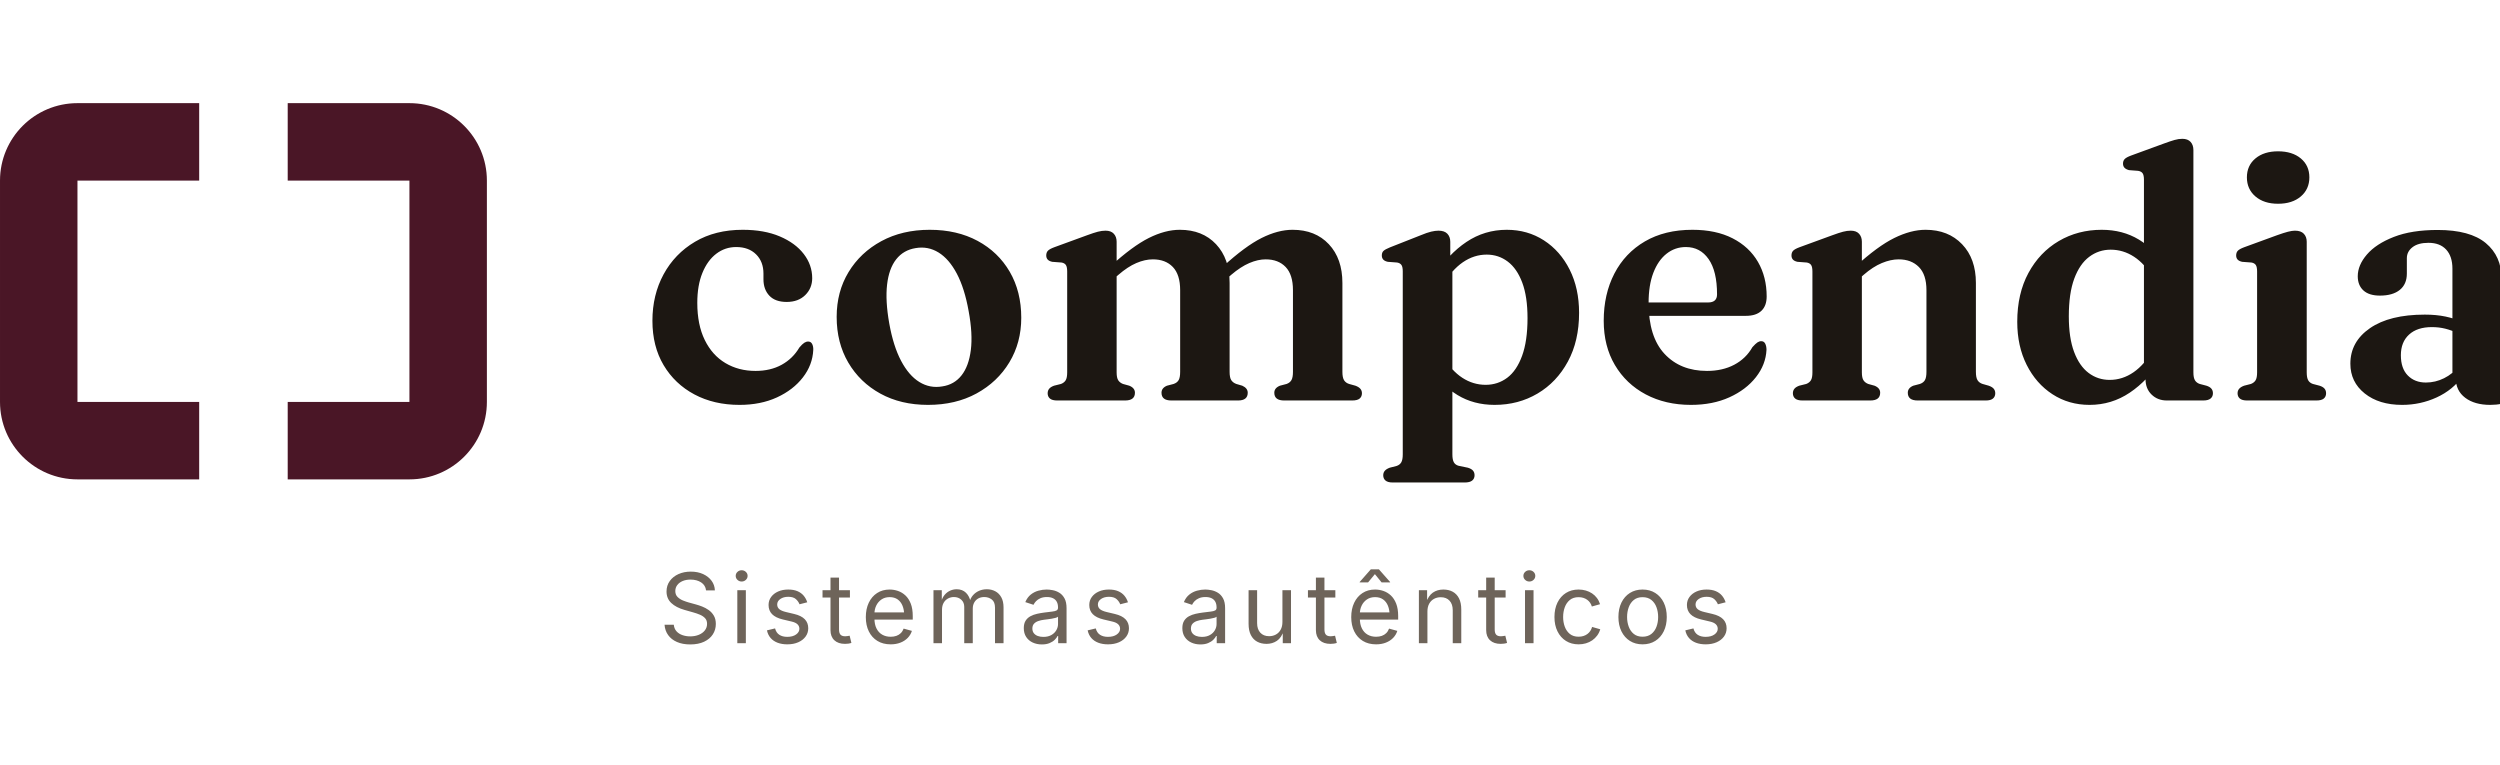
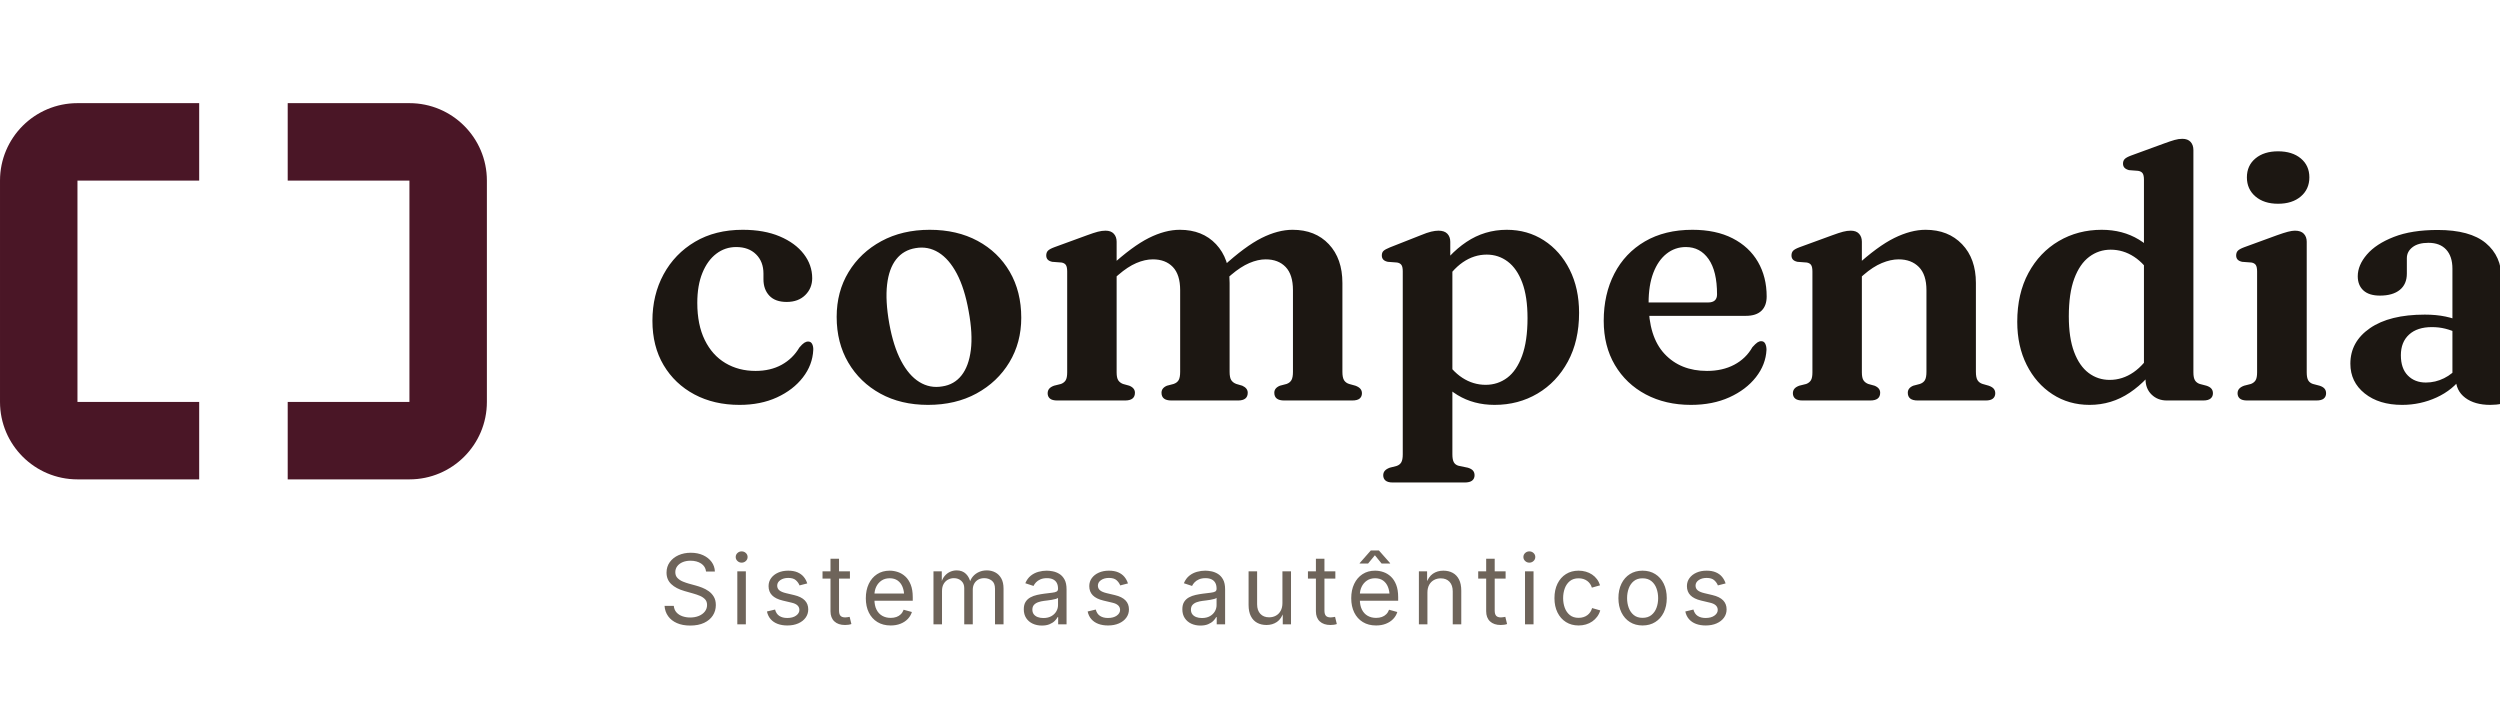
- <svg xmlns="http://www.w3.org/2000/svg" viewBox="0 0 412 126">
+ <svg xmlns="http://www.w3.org/2000/svg" viewBox="0 0 412 117">
  <g transform="translate(-5.47,2.41) scale(0.9118)">
    <path fill="#4A1626" d="M 42,16 H 20 A 14,14 0 0 0 6,30 V 70 A 14,14 0 0 0 20,84 H 42 V 70 H 20 V 30 H 42 Z M 58,16 H 80 A 14,14 0 0 1 94,30 V 70 A 14,14 0 0 1 80,84 H 58 V 70 H 80 V 30 H 58 Z" />
  </g>
  <g transform="translate(105.46,66.00)">
    <path fill="#1C1712" d="M28.391 -20.155Q28.391 -18.502 27.245 -17.371Q26.1 -16.24 24.186 -16.24Q22.301 -16.24 21.33 -17.27Q20.358 -18.299 20.358 -19.981V-20.909Q20.358 -22.881 19.14 -24.084Q17.922 -25.288 15.863 -25.288Q14.036 -25.288 12.586 -24.186Q11.136 -23.084 10.295 -21.025Q9.454 -18.966 9.454 -16.095Q9.454 -12.47 10.687 -9.962Q11.919 -7.453 14.094 -6.162Q16.269 -4.872 19.053 -4.872Q21.518 -4.872 23.36 -5.887Q25.201 -6.902 26.274 -8.729Q26.767 -9.309 27.086 -9.512Q27.405 -9.715 27.724 -9.715Q28.188 -9.715 28.391 -9.294Q28.594 -8.874 28.565 -8.323Q28.449 -5.858 26.854 -3.799Q25.259 -1.74 22.577 -0.507Q19.894 0.725 16.414 0.725Q12.209 0.725 8.976 -1Q5.742 -2.726 3.901 -5.829Q2.059 -8.932 2.059 -13.137Q2.059 -17.4 3.901 -20.793Q5.742 -24.186 9.077 -26.158Q12.412 -28.13 16.936 -28.13Q20.474 -28.13 23.041 -27.043Q25.607 -25.955 26.999 -24.143Q28.391 -22.33 28.391 -20.155Z M47.763 -28.13Q52.258 -28.13 55.651 -26.303Q59.044 -24.476 60.944 -21.214Q62.843 -17.951 62.843 -13.63Q62.843 -9.541 60.886 -6.293Q58.928 -3.045 55.477 -1.16Q52.026 0.725 47.473 0.725Q43.007 0.725 39.629 -1.131Q36.25 -2.987 34.336 -6.25Q32.422 -9.512 32.422 -13.775Q32.422 -17.922 34.38 -21.156Q36.337 -24.389 39.788 -26.26Q43.239 -28.13 47.763 -28.13ZM49.822 -2.32Q51.794 -2.61 52.998 -4.133Q54.201 -5.655 54.535 -8.323Q54.868 -10.991 54.172 -14.732Q53.505 -18.473 52.229 -20.895Q50.953 -23.316 49.213 -24.389Q47.473 -25.462 45.443 -25.114Q43.442 -24.795 42.239 -23.273Q41.035 -21.75 40.731 -19.096Q40.426 -16.443 41.093 -12.673Q41.76 -8.961 43.036 -6.54Q44.312 -4.118 46.052 -3.045Q47.792 -1.972 49.822 -2.32Z M78.561 -26.158V-4.64Q78.561 -3.741 78.822 -3.335Q79.083 -2.929 79.605 -2.726L80.649 -2.436Q81.577 -2.059 81.577 -1.276Q81.577 0.0 79.953 0.0H68.759Q67.947 0.0 67.57 -0.319Q67.193 -0.638 67.193 -1.189Q67.193 -1.624 67.44 -1.929Q67.686 -2.233 68.237 -2.436L69.397 -2.726Q69.919 -2.929 70.166 -3.335Q70.412 -3.741 70.412 -4.64V-21.257Q70.412 -22.011 70.195 -22.33Q69.977 -22.649 69.484 -22.736L67.947 -22.852Q67.425 -22.968 67.193 -23.229Q66.961 -23.49 66.961 -23.896Q66.961 -24.389 67.237 -24.679Q67.512 -24.969 68.295 -25.259L73.689 -27.231Q74.791 -27.637 75.458 -27.811Q76.125 -27.985 76.734 -27.985Q77.633 -27.985 78.097 -27.478Q78.561 -26.97 78.561 -26.158ZM77.662 -19.691 76.357 -21.054 77.488 -22.069Q81.171 -25.433 83.868 -26.782Q86.565 -28.13 88.972 -28.13Q92.713 -28.13 94.946 -25.752Q97.179 -23.374 97.179 -19.372V-4.727Q97.179 -3.77 97.454 -3.349Q97.73 -2.929 98.281 -2.726L99.267 -2.436Q100.166 -2.03 100.166 -1.276Q100.166 0.0 98.571 0.0H87.58Q85.956 0.0 85.956 -1.276Q85.956 -2.059 86.855 -2.436L87.957 -2.726Q88.537 -2.929 88.784 -3.364Q89.03 -3.799 89.03 -4.727V-18.183Q89.03 -20.735 87.827 -21.997Q86.623 -23.258 84.535 -23.258Q83.23 -23.258 81.809 -22.649Q80.388 -22.04 78.851 -20.706ZM96.28 -19.691 94.946 -21.054 96.077 -22.069Q99.76 -25.433 102.457 -26.782Q105.154 -28.13 107.561 -28.13Q111.302 -28.13 113.535 -25.752Q115.768 -23.374 115.768 -19.372V-4.727Q115.768 -3.77 116.043 -3.335Q116.319 -2.9 116.87 -2.726L117.914 -2.436Q118.465 -2.233 118.726 -1.929Q118.987 -1.624 118.987 -1.189Q118.987 -0.638 118.61 -0.319Q118.233 0.0 117.392 0.0H106.169Q104.545 0.0 104.545 -1.276Q104.545 -2.059 105.473 -2.436L106.575 -2.726Q107.126 -2.929 107.373 -3.364Q107.619 -3.799 107.619 -4.727V-18.183Q107.619 -20.735 106.416 -21.997Q105.212 -23.258 103.124 -23.258Q101.848 -23.258 100.427 -22.649Q99.006 -22.04 97.44 -20.706Z M133.545 -26.158V-22.91L133.893 -22.214V8.874Q133.893 9.773 134.139 10.194Q134.386 10.614 134.908 10.759L136.445 11.078Q137.025 11.252 137.286 11.556Q137.547 11.861 137.547 12.325Q137.547 12.876 137.156 13.195Q136.764 13.514 135.923 13.514H124.062Q123.25 13.514 122.873 13.195Q122.496 12.876 122.496 12.325Q122.496 11.89 122.757 11.585Q123.018 11.281 123.569 11.078L124.7 10.788Q125.222 10.614 125.469 10.194Q125.715 9.773 125.715 8.874V-21.286Q125.715 -22.011 125.498 -22.33Q125.28 -22.649 124.787 -22.736L123.25 -22.852Q122.728 -22.968 122.496 -23.229Q122.264 -23.49 122.264 -23.896Q122.264 -24.389 122.54 -24.65Q122.815 -24.911 123.598 -25.23L128.673 -27.231Q129.717 -27.666 130.398 -27.826Q131.08 -27.985 131.602 -27.985Q132.588 -27.985 133.066 -27.478Q133.545 -26.97 133.545 -26.158ZM132.211 -18.879 130.935 -20.532Q133.226 -24.128 136.213 -26.129Q139.2 -28.13 142.854 -28.13Q146.276 -28.13 148.973 -26.39Q151.67 -24.65 153.221 -21.562Q154.773 -18.473 154.773 -14.442Q154.773 -9.831 152.931 -6.424Q151.09 -3.016 147.929 -1.145Q144.768 0.725 140.853 0.725Q137.402 0.725 134.734 -0.899Q132.066 -2.523 130.326 -5.597L132.327 -7.279Q133.748 -4.901 135.531 -3.741Q137.315 -2.581 139.374 -2.581Q141.375 -2.581 142.927 -3.741Q144.478 -4.901 145.377 -7.352Q146.276 -9.802 146.276 -13.572Q146.276 -17.11 145.406 -19.43Q144.536 -21.75 143.013 -22.895Q141.491 -24.041 139.548 -24.041Q137.46 -24.041 135.618 -22.779Q133.777 -21.518 132.211 -18.879Z M185.687 -17.139Q185.687 -15.602 184.817 -14.776Q183.947 -13.949 182.265 -13.949H164.169V-16.153H176.03Q177.509 -16.153 177.509 -17.487Q177.509 -21.315 176.117 -23.302Q174.725 -25.288 172.376 -25.288Q170.578 -25.288 169.186 -24.186Q167.794 -23.084 167.011 -21.04Q166.228 -18.995 166.228 -16.095Q166.228 -10.498 168.853 -7.685Q171.477 -4.872 175.856 -4.872Q178.408 -4.872 180.337 -5.887Q182.265 -6.902 183.338 -8.787Q183.86 -9.367 184.165 -9.57Q184.469 -9.773 184.788 -9.773Q185.252 -9.773 185.455 -9.352Q185.658 -8.932 185.658 -8.352Q185.542 -5.916 183.918 -3.843Q182.294 -1.769 179.539 -0.522Q176.784 0.725 173.217 0.725Q169.012 0.725 165.764 -1Q162.516 -2.726 160.674 -5.844Q158.833 -8.961 158.833 -13.137Q158.833 -17.516 160.587 -20.909Q162.342 -24.302 165.619 -26.216Q168.896 -28.13 173.449 -28.13Q177.335 -28.13 180.076 -26.724Q182.816 -25.317 184.252 -22.837Q185.687 -20.358 185.687 -17.139Z M201.376 -26.158V-4.64Q201.376 -3.741 201.637 -3.335Q201.898 -2.929 202.42 -2.726L203.464 -2.436Q204.392 -2.059 204.392 -1.276Q204.392 0.0 202.768 0.0H191.574Q190.762 0.0 190.385 -0.319Q190.008 -0.638 190.008 -1.189Q190.008 -1.624 190.254 -1.929Q190.501 -2.233 191.052 -2.436L192.212 -2.726Q192.734 -2.929 192.98 -3.335Q193.227 -3.741 193.227 -4.64V-21.257Q193.227 -22.011 193.009 -22.33Q192.792 -22.649 192.299 -22.736L190.762 -22.852Q190.24 -22.968 190.008 -23.229Q189.776 -23.49 189.776 -23.896Q189.776 -24.389 190.051 -24.679Q190.327 -24.969 191.11 -25.259L196.504 -27.231Q197.606 -27.637 198.273 -27.811Q198.94 -27.985 199.549 -27.985Q200.448 -27.985 200.912 -27.478Q201.376 -26.97 201.376 -26.158ZM200.506 -19.691 199.172 -21.054 200.303 -22.069Q203.986 -25.433 206.726 -26.782Q209.467 -28.13 211.874 -28.13Q215.615 -28.13 217.891 -25.752Q220.168 -23.374 220.168 -19.372V-4.727Q220.168 -3.77 220.443 -3.335Q220.719 -2.9 221.27 -2.726L222.285 -2.436Q222.865 -2.233 223.111 -1.929Q223.358 -1.624 223.358 -1.189Q223.358 -0.638 222.981 -0.319Q222.604 0.0 221.792 0.0H210.569Q208.945 0.0 208.945 -1.276Q208.945 -2.059 209.844 -2.436L210.946 -2.726Q211.526 -2.929 211.772 -3.364Q212.019 -3.799 212.019 -4.727V-18.183Q212.019 -20.735 210.772 -21.997Q209.525 -23.258 207.437 -23.258Q206.132 -23.258 204.667 -22.649Q203.203 -22.04 201.666 -20.706Z M248.124 -4.843 247.863 -4.988V-36.395Q247.863 -37.12 247.645 -37.439Q247.428 -37.758 246.906 -37.845L245.398 -37.961Q244.876 -38.106 244.644 -38.367Q244.412 -38.628 244.412 -39.034Q244.412 -39.498 244.687 -39.788Q244.963 -40.078 245.746 -40.368L251.14 -42.34Q252.242 -42.746 252.909 -42.934Q253.576 -43.123 254.185 -43.123Q255.084 -43.123 255.548 -42.616Q256.012 -42.108 256.012 -41.267V-4.64Q256.012 -3.741 256.273 -3.321Q256.534 -2.9 257.056 -2.726L258.158 -2.436Q258.709 -2.262 258.97 -1.958Q259.231 -1.653 259.231 -1.189Q259.231 -0.638 258.839 -0.319Q258.448 0.0 257.636 0.0H251.633Q250.125 0.0 249.124 -0.972Q248.124 -1.943 248.124 -3.509ZM226.983 -12.963Q226.983 -17.603 228.824 -21.011Q230.666 -24.418 233.827 -26.274Q236.988 -28.13 240.903 -28.13Q244.354 -28.13 247.022 -26.521Q249.69 -24.911 251.43 -21.808L249.429 -20.155Q248.008 -22.533 246.224 -23.693Q244.441 -24.853 242.382 -24.853Q240.41 -24.853 238.844 -23.678Q237.278 -22.504 236.379 -20.083Q235.48 -17.661 235.48 -13.862Q235.48 -10.324 236.35 -8.004Q237.22 -5.684 238.742 -4.538Q240.265 -3.393 242.208 -3.393Q244.325 -3.393 246.152 -4.655Q247.979 -5.916 249.516 -8.526L250.821 -6.873Q248.53 -3.306 245.528 -1.29Q242.527 0.725 238.902 0.725Q235.48 0.725 232.783 -1.03Q230.086 -2.784 228.534 -5.873Q226.983 -8.961 226.983 -12.963Z M274.688 -26.158V-4.64Q274.688 -3.741 274.934 -3.321Q275.181 -2.9 275.703 -2.726L276.805 -2.436Q277.356 -2.262 277.617 -1.958Q277.878 -1.653 277.878 -1.189Q277.878 -0.638 277.501 -0.319Q277.124 0.0 276.283 0.0H264.857Q264.045 0.0 263.668 -0.319Q263.291 -0.638 263.291 -1.189Q263.291 -1.624 263.552 -1.929Q263.813 -2.233 264.364 -2.436L265.495 -2.726Q266.017 -2.929 266.264 -3.335Q266.51 -3.741 266.51 -4.64V-21.257Q266.51 -22.011 266.293 -22.33Q266.075 -22.649 265.582 -22.736L264.045 -22.852Q263.523 -22.968 263.291 -23.229Q263.059 -23.49 263.059 -23.896Q263.059 -24.389 263.335 -24.679Q263.61 -24.969 264.393 -25.259L269.787 -27.231Q270.918 -27.637 271.6 -27.811Q272.281 -27.985 272.745 -27.985Q273.731 -27.985 274.209 -27.478Q274.688 -26.97 274.688 -26.158ZM269.961 -32.422Q267.641 -32.422 266.235 -33.626Q264.828 -34.829 264.828 -36.772Q264.828 -38.715 266.235 -39.889Q267.641 -41.064 269.961 -41.064Q272.31 -41.064 273.716 -39.889Q275.123 -38.715 275.123 -36.772Q275.123 -34.829 273.716 -33.626Q272.31 -32.422 269.961 -32.422Z M299.251 -3.683V-4.292L298.7 -4.408V-21.721Q298.7 -23.751 297.671 -24.867Q296.641 -25.984 294.756 -25.984Q293.045 -25.984 292.117 -25.259Q291.189 -24.534 291.189 -23.461V-20.909Q291.189 -19.169 290.029 -18.227Q288.869 -17.284 286.752 -17.284Q284.954 -17.284 284.026 -18.14Q283.098 -18.995 283.098 -20.474Q283.098 -22.301 284.606 -24.056Q286.114 -25.81 289.043 -26.956Q291.972 -28.101 296.264 -28.101Q301.6 -28.101 304.196 -25.941Q306.791 -23.78 306.791 -20.097V-5.017Q306.791 -4.205 307.125 -3.799Q307.458 -3.393 308.067 -3.393Q308.705 -3.393 309.024 -3.697Q309.343 -4.002 309.575 -4.321Q309.72 -4.524 309.894 -4.655Q310.068 -4.785 310.329 -4.785Q310.677 -4.785 310.851 -4.524Q311.025 -4.263 311.025 -3.828Q311.025 -2.842 310.344 -1.798Q309.662 -0.754 308.314 -0.014Q306.965 0.725 304.935 0.725Q302.354 0.725 300.803 -0.45Q299.251 -1.624 299.251 -3.683ZM281.88 -6.061Q281.88 -9.686 285.114 -11.919Q288.347 -14.152 294.147 -14.152Q296.032 -14.152 297.555 -13.833Q299.077 -13.514 300.179 -12.963L299.541 -11.107Q298.555 -11.571 297.526 -11.832Q296.496 -12.093 295.307 -12.093Q292.9 -12.093 291.552 -10.861Q290.203 -9.628 290.203 -7.453Q290.203 -5.278 291.349 -4.118Q292.494 -2.958 294.321 -2.958Q295.887 -2.958 297.322 -3.669Q298.758 -4.379 299.744 -5.655L300.382 -4.002Q298.787 -1.74 296.105 -0.507Q293.422 0.725 290.406 0.725Q286.607 0.725 284.244 -1.16Q281.88 -3.045 281.88 -6.061Z" />
  </g>
-   <g transform="translate(108.61,106.00)">
+   <g transform="translate(108.61,102.89)">
    <path fill="#6E645A" d="M5.133 0.203Q3.875 0.203 2.949 -0.203Q2.023 -0.609 1.5 -1.34Q0.977 -2.07 0.906 -3.047H2.43Q2.492 -2.391 2.875 -1.965Q3.258 -1.539 3.855 -1.332Q4.453 -1.125 5.133 -1.125Q5.922 -1.125 6.551 -1.383Q7.18 -1.641 7.547 -2.109Q7.914 -2.578 7.914 -3.195Q7.914 -3.758 7.598 -4.109Q7.281 -4.461 6.758 -4.688Q6.234 -4.914 5.609 -5.086L4.203 -5.484Q2.797 -5.883 2.016 -6.625Q1.234 -7.367 1.234 -8.523Q1.234 -9.508 1.766 -10.246Q2.297 -10.984 3.203 -11.391Q4.109 -11.797 5.234 -11.797Q6.383 -11.797 7.266 -11.391Q8.148 -10.984 8.66 -10.285Q9.172 -9.586 9.203 -8.703H7.75Q7.648 -9.555 6.938 -10.02Q6.227 -10.484 5.188 -10.484Q4.438 -10.484 3.871 -10.238Q3.305 -9.992 2.992 -9.566Q2.68 -9.141 2.68 -8.594Q2.68 -7.984 3.059 -7.613Q3.438 -7.242 3.957 -7.035Q4.477 -6.828 4.898 -6.711L6.062 -6.391Q6.531 -6.266 7.098 -6.047Q7.664 -5.828 8.18 -5.465Q8.695 -5.102 9.027 -4.543Q9.359 -3.984 9.359 -3.172Q9.359 -2.219 8.863 -1.453Q8.367 -0.688 7.422 -0.242Q6.477 0.203 5.133 0.203Z M12.9 0.0V-8.734H14.306V0.0ZM13.611 -10.164Q13.213 -10.164 12.923 -10.438Q12.634 -10.711 12.634 -11.094Q12.634 -11.484 12.923 -11.754Q13.213 -12.023 13.611 -12.023Q14.017 -12.023 14.306 -11.754Q14.595 -11.484 14.595 -11.094Q14.595 -10.711 14.306 -10.438Q14.017 -10.164 13.611 -10.164Z M21.144 0.188Q20.245 0.188 19.546 -0.074Q18.847 -0.336 18.394 -0.852Q17.941 -1.367 17.784 -2.117L19.12 -2.438Q19.308 -1.719 19.827 -1.383Q20.347 -1.047 21.128 -1.047Q22.042 -1.047 22.585 -1.438Q23.128 -1.828 23.128 -2.367Q23.128 -2.82 22.812 -3.121Q22.495 -3.422 21.847 -3.57L20.394 -3.914Q19.206 -4.195 18.628 -4.785Q18.05 -5.375 18.05 -6.297Q18.05 -7.047 18.472 -7.621Q18.894 -8.195 19.624 -8.52Q20.355 -8.844 21.284 -8.844Q22.183 -8.844 22.812 -8.574Q23.441 -8.305 23.835 -7.832Q24.23 -7.359 24.425 -6.742L23.152 -6.414Q22.972 -6.883 22.554 -7.266Q22.136 -7.648 21.292 -7.648Q20.511 -7.648 19.991 -7.289Q19.472 -6.93 19.472 -6.383Q19.472 -5.898 19.823 -5.605Q20.175 -5.312 20.941 -5.133L22.261 -4.82Q23.448 -4.539 24.019 -3.949Q24.589 -3.359 24.589 -2.461Q24.589 -1.695 24.155 -1.098Q23.722 -0.5 22.945 -0.156Q22.167 0.188 21.144 0.188Z M31.458 -8.734V-7.531H26.942V-8.734ZM28.255 -10.812H29.661V-2.266Q29.661 -1.68 29.899 -1.41Q30.138 -1.141 30.692 -1.141Q30.825 -1.141 31.032 -1.172Q31.239 -1.203 31.411 -1.234L31.7 -0.047Q31.481 0.031 31.204 0.07Q30.927 0.109 30.653 0.109Q29.52 0.109 28.888 -0.488Q28.255 -1.086 28.255 -2.156Z M38.17 0.188Q36.905 0.188 35.987 -0.375Q35.069 -0.938 34.573 -1.945Q34.077 -2.953 34.077 -4.297Q34.077 -5.641 34.561 -6.664Q35.045 -7.688 35.932 -8.266Q36.819 -8.844 38.006 -8.844Q38.702 -8.844 39.377 -8.613Q40.053 -8.383 40.604 -7.871Q41.155 -7.359 41.483 -6.523Q41.811 -5.688 41.811 -4.477V-3.891H35.03V-5.078H41.053L40.397 -4.641Q40.397 -5.5 40.127 -6.168Q39.858 -6.836 39.327 -7.215Q38.795 -7.594 38.006 -7.594Q37.217 -7.594 36.655 -7.207Q36.092 -6.82 35.795 -6.199Q35.498 -5.578 35.498 -4.867V-4.078Q35.498 -3.109 35.834 -2.434Q36.17 -1.758 36.776 -1.41Q37.381 -1.062 38.178 -1.062Q38.694 -1.062 39.116 -1.211Q39.538 -1.359 39.842 -1.66Q40.147 -1.961 40.311 -2.406L41.67 -2.031Q41.467 -1.375 40.983 -0.875Q40.498 -0.375 39.784 -0.094Q39.069 0.188 38.17 0.188Z M45.227 0.0V-8.734H46.594L46.602 -6.781H46.492Q46.672 -7.492 47.059 -7.957Q47.445 -8.422 47.965 -8.656Q48.484 -8.891 49.047 -8.891Q50.0 -8.891 50.59 -8.305Q51.18 -7.719 51.352 -6.766H51.164Q51.32 -7.422 51.734 -7.898Q52.148 -8.375 52.738 -8.633Q53.328 -8.891 54.023 -8.891Q54.781 -8.891 55.406 -8.562Q56.031 -8.234 56.402 -7.57Q56.773 -6.906 56.773 -5.891V0.0H55.367V-5.852Q55.367 -6.797 54.836 -7.203Q54.305 -7.609 53.602 -7.609Q53.016 -7.609 52.59 -7.363Q52.164 -7.117 51.934 -6.688Q51.703 -6.258 51.703 -5.703V0.0H50.297V-5.992Q50.297 -6.719 49.812 -7.164Q49.328 -7.609 48.586 -7.609Q48.078 -7.609 47.629 -7.371Q47.18 -7.133 46.906 -6.664Q46.633 -6.195 46.633 -5.5V0.0Z M63.087 0.203Q62.259 0.203 61.584 -0.109Q60.908 -0.422 60.509 -1.023Q60.111 -1.625 60.111 -2.484Q60.111 -3.234 60.408 -3.703Q60.705 -4.172 61.201 -4.441Q61.697 -4.711 62.298 -4.844Q62.9 -4.977 63.509 -5.055Q64.291 -5.156 64.783 -5.211Q65.275 -5.266 65.513 -5.398Q65.752 -5.531 65.752 -5.852V-5.898Q65.752 -6.445 65.548 -6.824Q65.345 -7.203 64.939 -7.406Q64.533 -7.609 63.923 -7.609Q63.298 -7.609 62.853 -7.414Q62.408 -7.219 62.13 -6.926Q61.853 -6.633 61.712 -6.328L60.361 -6.773Q60.697 -7.57 61.267 -8.02Q61.837 -8.469 62.525 -8.656Q63.212 -8.844 63.884 -8.844Q64.322 -8.844 64.88 -8.738Q65.439 -8.633 65.959 -8.32Q66.478 -8.008 66.818 -7.395Q67.158 -6.781 67.158 -5.758V0.0H65.775V-1.188H65.681Q65.533 -0.883 65.205 -0.559Q64.877 -0.234 64.353 -0.016Q63.83 0.203 63.087 0.203ZM63.33 -1.039Q64.111 -1.039 64.65 -1.344Q65.189 -1.648 65.47 -2.137Q65.752 -2.625 65.752 -3.156V-4.367Q65.666 -4.266 65.377 -4.184Q65.088 -4.102 64.716 -4.039Q64.345 -3.977 63.998 -3.934Q63.65 -3.891 63.447 -3.867Q62.939 -3.805 62.498 -3.652Q62.056 -3.5 61.791 -3.207Q61.525 -2.914 61.525 -2.414Q61.525 -1.961 61.759 -1.656Q61.994 -1.352 62.4 -1.195Q62.806 -1.039 63.33 -1.039Z M73.995 0.188Q73.097 0.188 72.398 -0.074Q71.698 -0.336 71.245 -0.852Q70.792 -1.367 70.636 -2.117L71.972 -2.438Q72.159 -1.719 72.679 -1.383Q73.198 -1.047 73.98 -1.047Q74.894 -1.047 75.437 -1.438Q75.98 -1.828 75.98 -2.367Q75.98 -2.82 75.663 -3.121Q75.347 -3.422 74.698 -3.57L73.245 -3.914Q72.058 -4.195 71.48 -4.785Q70.902 -5.375 70.902 -6.297Q70.902 -7.047 71.323 -7.621Q71.745 -8.195 72.476 -8.52Q73.206 -8.844 74.136 -8.844Q75.034 -8.844 75.663 -8.574Q76.292 -8.305 76.687 -7.832Q77.081 -7.359 77.277 -6.742L76.003 -6.414Q75.823 -6.883 75.405 -7.266Q74.987 -7.648 74.144 -7.648Q73.362 -7.648 72.843 -7.289Q72.323 -6.93 72.323 -6.383Q72.323 -5.898 72.675 -5.605Q73.027 -5.312 73.792 -5.133L75.112 -4.82Q76.3 -4.539 76.87 -3.949Q77.441 -3.359 77.441 -2.461Q77.441 -1.695 77.007 -1.098Q76.573 -0.5 75.796 -0.156Q75.019 0.188 73.995 0.188Z M89.217 0.203Q88.389 0.203 87.713 -0.109Q87.038 -0.422 86.639 -1.023Q86.241 -1.625 86.241 -2.484Q86.241 -3.234 86.538 -3.703Q86.834 -4.172 87.33 -4.441Q87.827 -4.711 88.428 -4.844Q89.03 -4.977 89.639 -5.055Q90.42 -5.156 90.913 -5.211Q91.405 -5.266 91.643 -5.398Q91.881 -5.531 91.881 -5.852V-5.898Q91.881 -6.445 91.678 -6.824Q91.475 -7.203 91.069 -7.406Q90.663 -7.609 90.053 -7.609Q89.428 -7.609 88.983 -7.414Q88.538 -7.219 88.26 -6.926Q87.983 -6.633 87.842 -6.328L86.491 -6.773Q86.827 -7.57 87.397 -8.02Q87.967 -8.469 88.655 -8.656Q89.342 -8.844 90.014 -8.844Q90.452 -8.844 91.01 -8.738Q91.569 -8.633 92.088 -8.32Q92.608 -8.008 92.948 -7.395Q93.288 -6.781 93.288 -5.758V0.0H91.905V-1.188H91.811Q91.663 -0.883 91.334 -0.559Q91.006 -0.234 90.483 -0.016Q89.959 0.203 89.217 0.203ZM89.459 -1.039Q90.241 -1.039 90.78 -1.344Q91.319 -1.648 91.6 -2.137Q91.881 -2.625 91.881 -3.156V-4.367Q91.795 -4.266 91.506 -4.184Q91.217 -4.102 90.846 -4.039Q90.475 -3.977 90.127 -3.934Q89.78 -3.891 89.577 -3.867Q89.069 -3.805 88.627 -3.652Q88.186 -3.5 87.92 -3.207Q87.655 -2.914 87.655 -2.414Q87.655 -1.961 87.889 -1.656Q88.123 -1.352 88.53 -1.195Q88.936 -1.039 89.459 -1.039Z M100.117 0.109Q99.234 0.109 98.566 -0.254Q97.898 -0.617 97.527 -1.352Q97.156 -2.086 97.156 -3.188V-8.734H98.563V-3.305Q98.563 -2.297 99.094 -1.727Q99.625 -1.156 100.539 -1.156Q101.164 -1.156 101.66 -1.43Q102.156 -1.703 102.445 -2.23Q102.734 -2.758 102.734 -3.5V-8.734H104.148V0.0H102.789V-2.117H102.977Q102.57 -0.891 101.824 -0.391Q101.078 0.109 100.117 0.109Z M111.455 -8.734V-7.531H106.939V-8.734ZM108.252 -10.812H109.658V-2.266Q109.658 -1.68 109.896 -1.41Q110.134 -1.141 110.689 -1.141Q110.822 -1.141 111.029 -1.172Q111.236 -1.203 111.408 -1.234L111.697 -0.047Q111.478 0.031 111.201 0.07Q110.923 0.109 110.65 0.109Q109.517 0.109 108.884 -0.488Q108.252 -1.086 108.252 -2.156Z M118.167 0.188Q116.902 0.188 115.984 -0.375Q115.066 -0.938 114.57 -1.945Q114.073 -2.953 114.073 -4.297Q114.073 -5.641 114.558 -6.664Q115.042 -7.688 115.929 -8.266Q116.816 -8.844 118.003 -8.844Q118.698 -8.844 119.374 -8.613Q120.05 -8.383 120.601 -7.871Q121.152 -7.359 121.48 -6.523Q121.808 -5.688 121.808 -4.477V-3.891H115.027V-5.078H121.05L120.394 -4.641Q120.394 -5.5 120.124 -6.168Q119.855 -6.836 119.323 -7.215Q118.792 -7.594 118.003 -7.594Q117.214 -7.594 116.652 -7.207Q116.089 -6.82 115.792 -6.199Q115.495 -5.578 115.495 -4.867V-4.078Q115.495 -3.109 115.831 -2.434Q116.167 -1.758 116.773 -1.41Q117.378 -1.062 118.175 -1.062Q118.691 -1.062 119.113 -1.211Q119.534 -1.359 119.839 -1.66Q120.144 -1.961 120.308 -2.406L121.667 -2.031Q121.464 -1.375 120.98 -0.875Q120.495 -0.375 119.78 -0.094Q119.066 0.188 118.167 0.188ZM116.847 -10.016H115.464V-10.086L117.3 -12.172H118.636L120.48 -10.086V-10.016H119.081L117.972 -11.383Z M126.63 -5.234V0.0H125.223V-8.734H126.575L126.583 -6.617H126.388Q126.786 -7.828 127.524 -8.336Q128.263 -8.844 129.255 -8.844Q130.138 -8.844 130.802 -8.48Q131.466 -8.117 131.837 -7.387Q132.208 -6.656 132.208 -5.547V0.0H130.802V-5.43Q130.802 -6.438 130.274 -7.008Q129.747 -7.578 128.833 -7.578Q128.208 -7.578 127.708 -7.305Q127.208 -7.031 126.919 -6.508Q126.63 -5.984 126.63 -5.234Z M139.514 -8.734V-7.531H134.998V-8.734ZM136.311 -10.812H137.717V-2.266Q137.717 -1.68 137.955 -1.41Q138.194 -1.141 138.748 -1.141Q138.881 -1.141 139.088 -1.172Q139.295 -1.203 139.467 -1.234L139.756 -0.047Q139.538 0.031 139.26 0.07Q138.983 0.109 138.709 0.109Q137.577 0.109 136.944 -0.488Q136.311 -1.086 136.311 -2.156Z M142.711 0.0V-8.734H144.117V0.0ZM143.422 -10.164Q143.023 -10.164 142.734 -10.438Q142.445 -10.711 142.445 -11.094Q142.445 -11.484 142.734 -11.754Q143.023 -12.023 143.422 -12.023Q143.828 -12.023 144.117 -11.754Q144.406 -11.484 144.406 -11.094Q144.406 -10.711 144.117 -10.438Q143.828 -10.164 143.422 -10.164Z M151.541 0.188Q150.353 0.188 149.459 -0.375Q148.564 -0.938 148.064 -1.953Q147.564 -2.969 147.564 -4.312Q147.564 -5.68 148.064 -6.699Q148.564 -7.719 149.459 -8.281Q150.353 -8.844 151.541 -8.844Q152.173 -8.844 152.736 -8.68Q153.298 -8.516 153.763 -8.207Q154.228 -7.898 154.564 -7.449Q154.9 -7.0 155.08 -6.43L153.728 -6.047Q153.634 -6.383 153.439 -6.664Q153.244 -6.945 152.966 -7.152Q152.689 -7.359 152.33 -7.473Q151.97 -7.586 151.541 -7.586Q150.666 -7.586 150.103 -7.129Q149.541 -6.672 149.267 -5.93Q148.994 -5.188 148.994 -4.312Q148.994 -3.453 149.267 -2.715Q149.541 -1.977 150.103 -1.523Q150.666 -1.07 151.541 -1.07Q151.978 -1.07 152.345 -1.188Q152.713 -1.305 152.998 -1.52Q153.283 -1.734 153.478 -2.031Q153.673 -2.328 153.767 -2.68L155.111 -2.297Q154.939 -1.711 154.599 -1.254Q154.259 -0.797 153.791 -0.473Q153.322 -0.148 152.752 0.02Q152.181 0.188 151.541 0.188Z M162.081 0.188Q160.894 0.188 159.999 -0.375Q159.105 -0.938 158.605 -1.953Q158.105 -2.969 158.105 -4.312Q158.105 -5.68 158.605 -6.699Q159.105 -7.719 159.999 -8.281Q160.894 -8.844 162.081 -8.844Q163.277 -8.844 164.175 -8.281Q165.073 -7.719 165.573 -6.699Q166.073 -5.68 166.073 -4.312Q166.073 -2.969 165.573 -1.953Q165.073 -0.938 164.175 -0.375Q163.277 0.188 162.081 0.188ZM162.081 -1.07Q162.964 -1.07 163.534 -1.523Q164.105 -1.977 164.378 -2.715Q164.652 -3.453 164.652 -4.312Q164.652 -5.18 164.378 -5.926Q164.105 -6.672 163.534 -7.129Q162.964 -7.586 162.081 -7.586Q161.206 -7.586 160.644 -7.129Q160.081 -6.672 159.808 -5.93Q159.534 -5.188 159.534 -4.312Q159.534 -3.453 159.808 -2.715Q160.081 -1.977 160.644 -1.523Q161.206 -1.07 162.081 -1.07Z M172.489 0.188Q171.591 0.188 170.891 -0.074Q170.192 -0.336 169.739 -0.852Q169.286 -1.367 169.13 -2.117L170.466 -2.438Q170.653 -1.719 171.173 -1.383Q171.692 -1.047 172.473 -1.047Q173.388 -1.047 173.93 -1.438Q174.473 -1.828 174.473 -2.367Q174.473 -2.82 174.157 -3.121Q173.841 -3.422 173.192 -3.57L171.739 -3.914Q170.552 -4.195 169.973 -4.785Q169.395 -5.375 169.395 -6.297Q169.395 -7.047 169.817 -7.621Q170.239 -8.195 170.97 -8.52Q171.7 -8.844 172.63 -8.844Q173.528 -8.844 174.157 -8.574Q174.786 -8.305 175.18 -7.832Q175.575 -7.359 175.77 -6.742L174.497 -6.414Q174.317 -6.883 173.899 -7.266Q173.481 -7.648 172.638 -7.648Q171.856 -7.648 171.337 -7.289Q170.817 -6.93 170.817 -6.383Q170.817 -5.898 171.169 -5.605Q171.52 -5.312 172.286 -5.133L173.606 -4.82Q174.794 -4.539 175.364 -3.949Q175.934 -3.359 175.934 -2.461Q175.934 -1.695 175.501 -1.098Q175.067 -0.5 174.29 -0.156Q173.513 0.188 172.489 0.188Z" />
  </g>
</svg>
